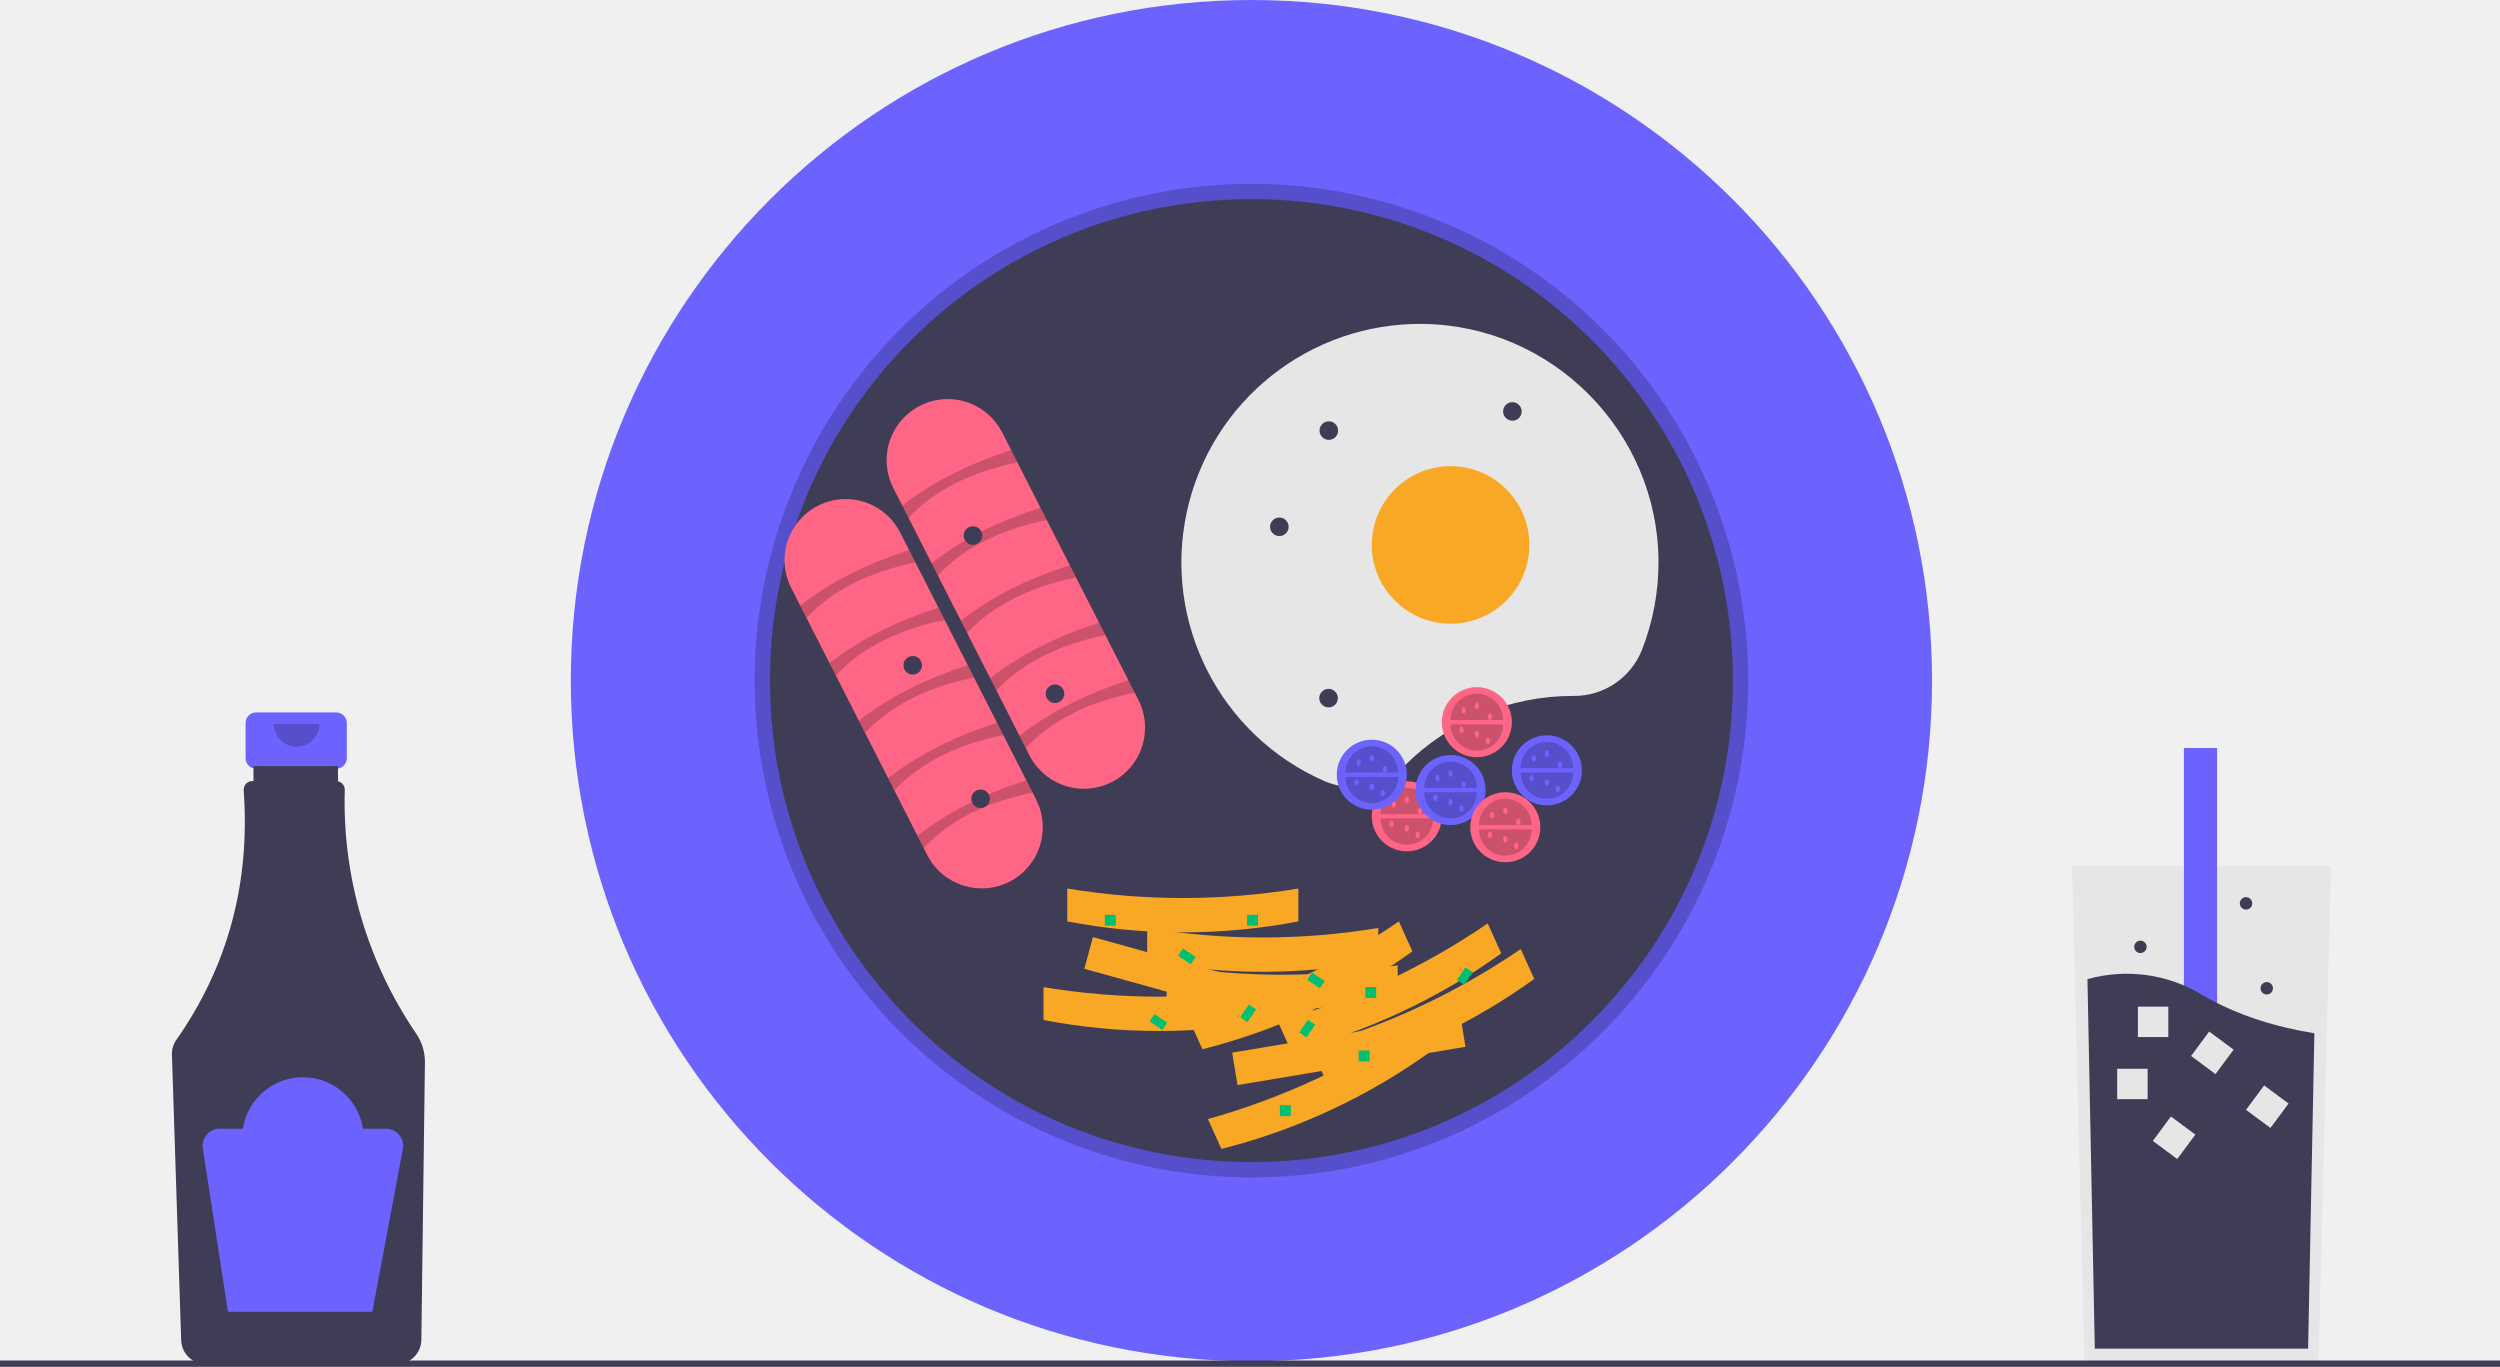
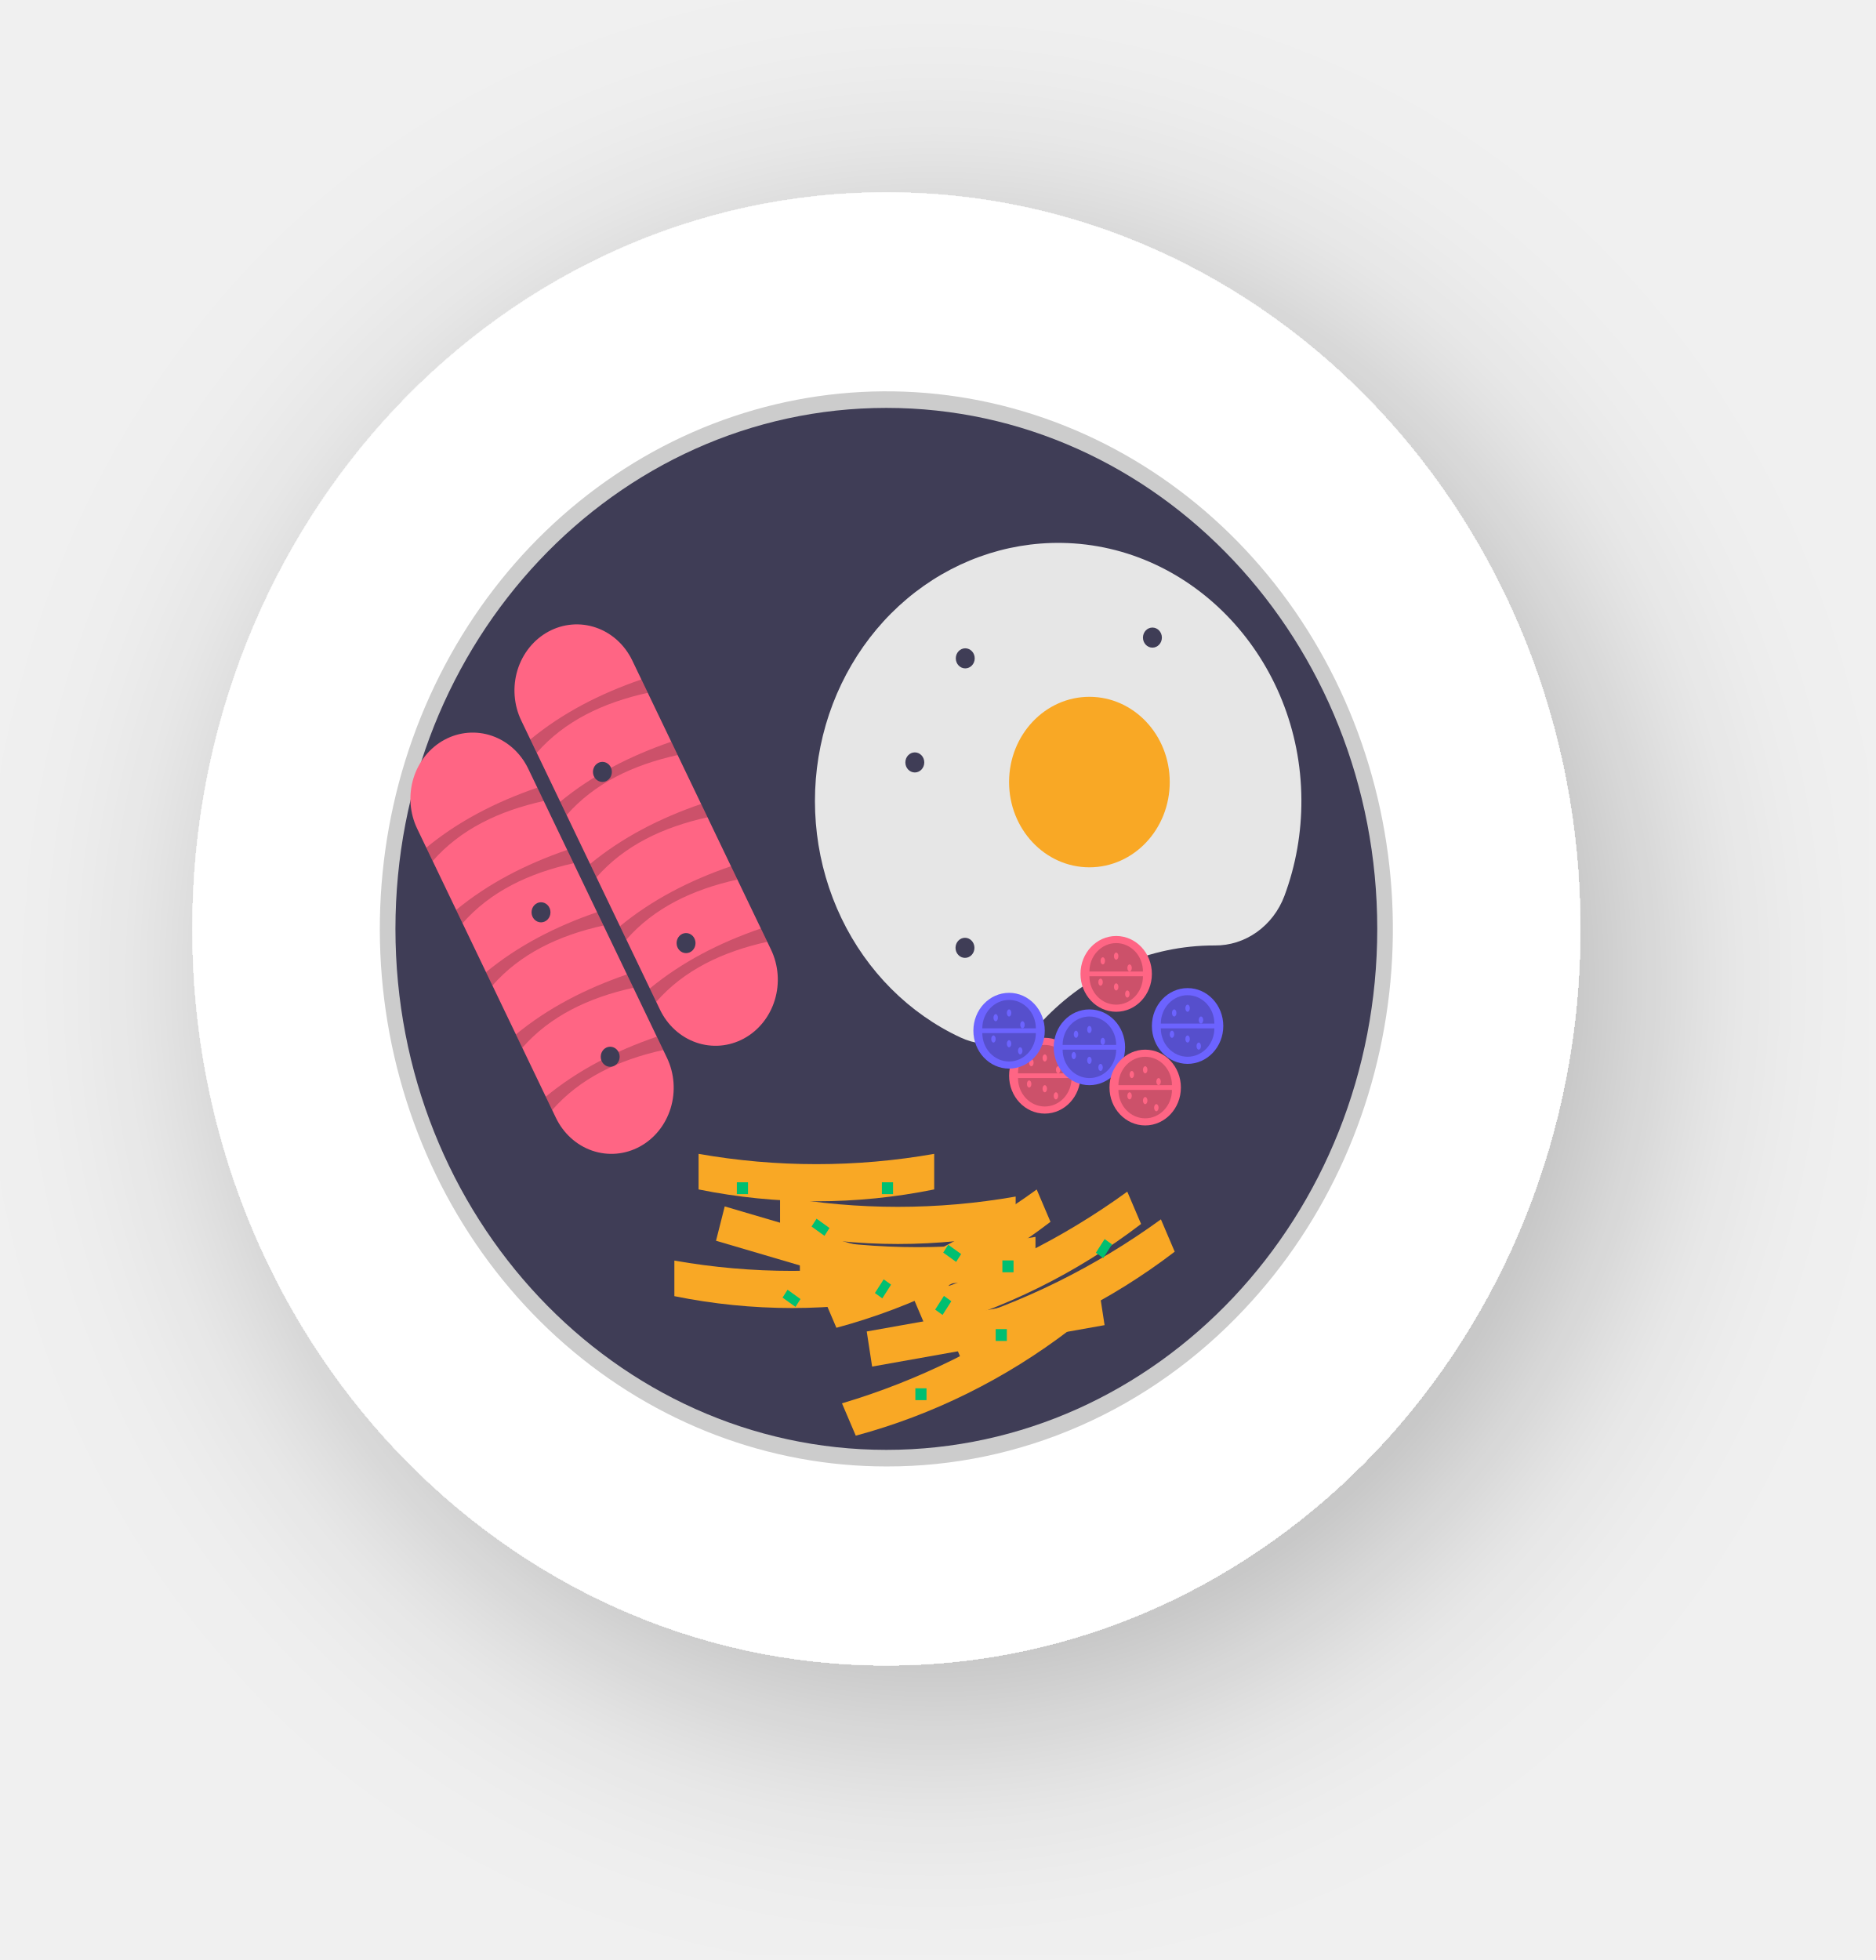
- <svg xmlns="http://www.w3.org/2000/svg" id="e8a6e089-f0a2-4336-8fc5-733c88302415" data-name="Layer 1" width="888" height="485.489" viewBox="0 0 888 485.489">
-   <path d="M275.412,460.3H246.993a3.768,3.768,0,0,0-3.768,3.768v12.474a3.768,3.768,0,0,0,3.768,3.768h4.709V499h19V480.31h4.709a3.768,3.768,0,0,0,3.768-3.768V464.068A3.768,3.768,0,0,0,275.412,460.3Z" transform="translate(-156 -207.2555)" fill="#6c63ff" />
-   <path d="M303.877,574.461a146.105,146.105,0,0,1-25.418-86.624,3.081,3.081,0,0,0-2.405-3.075V479.372H246.039v5.315h-.414a3.08,3.08,0,0,0-3.067,3.308q3.547,49.442-23.954,88.677a8.487,8.487,0,0,0-1.536,5.144l3.282,101.518a8.788,8.788,0,0,0,8.713,8.482h67.887a8.791,8.791,0,0,0,8.718-8.632l1.265-98.566A17.789,17.789,0,0,0,303.877,574.461Z" transform="translate(-156 -207.2555)" fill="#3f3d56" />
-   <path d="M269.488,464.365a8.129,8.129,0,0,1-16.258,0" transform="translate(-156 -207.2555)" opacity="0.2" />
-   <path d="M293.13,608.182h-8.221a21.576,21.576,0,0,0-42.649,0h-8.221a6.067,6.067,0,0,0-5.996,6.989l8.929,58.041h51.274l10.846-57.846A6.067,6.067,0,0,0,293.13,608.182Z" transform="translate(-156 -207.2555)" fill="#6c63ff" />
-   <polygon points="827.952 307.634 825.98 386.448 823.538 484.181 740.414 484.181 737.552 369.675 736 307.634 827.952 307.634" fill="#e6e6e6" />
-   <rect x="775.723" y="265.704" width="11.77" height="155.95" fill="#6c63ff" />
-   <path d="M978.067,574.275l-2.226,112.02H900.074l-2.608-131.244a51.634,51.634,0,0,1,40.827,5.615C950.952,568.154,965.173,572.184,978.067,574.275Z" transform="translate(-156 -207.2555)" fill="#3f3d56" />
-   <rect x="752.031" y="379.63" width="10.8" height="10.8" fill="#e6e6e6" />
-   <rect x="759.387" y="357.562" width="10.8" height="10.8" fill="#e6e6e6" />
-   <rect x="936.424" y="575.816" width="10.8" height="10.8" transform="translate(375.5752 -653.9211) rotate(36.56259)" fill="#e6e6e6" />
-   <rect x="955.937" y="594.951" width="10.8" height="10.8" transform="translate(390.8143 -661.7792) rotate(36.56259)" fill="#e6e6e6" />
-   <rect x="922.834" y="605.986" width="10.8" height="10.8" transform="translate(390.873 -639.8885) rotate(36.56259)" fill="#e6e6e6" />
-   <circle cx="805.148" cy="351.035" r="2.207" fill="#3f3d56" />
-   <circle cx="760.275" cy="336.323" r="2.207" fill="#3f3d56" />
-   <circle cx="797.792" cy="320.875" r="2.207" fill="#3f3d56" />
-   <circle cx="444.508" cy="241.754" r="241.754" fill="#6c63ff" />
-   <path d="M600.508,625.467a176.456,176.456,0,1,1,124.774-51.683A175.304,175.304,0,0,1,600.508,625.467Zm0-342.031c-91.298,0-165.574,74.276-165.574,165.574,0,91.298,74.276,165.574,165.574,165.574,91.298,0,165.574-74.277,165.574-165.574C766.082,357.711,691.806,283.435,600.508,283.435Z" transform="translate(-156 -207.2555)" opacity="0.2" />
-   <circle cx="444.508" cy="241.754" r="171.016" fill="#3f3d56" />
-   <path d="M473.327,380.627a21.704,21.704,0,1,1,38.681-19.698l48.316,94.878a21.704,21.704,0,1,1-38.681,19.698Z" transform="translate(-156 -207.2555)" fill="#ff6584" />
-   <path d="M478.717,391.21l-2.23-4.379c11.129-8.647,24.198-15.007,38.681-19.698l2.23,4.379C501.722,374.776,488.386,380.817,478.717,391.21Z" transform="translate(-156 -207.2555)" opacity="0.2" />
-   <path d="M489.123,411.645l-2.23-4.379c11.129-8.647,24.198-15.007,38.681-19.698l2.23,4.379C512.129,395.211,498.793,401.252,489.123,411.645Z" transform="translate(-156 -207.2555)" opacity="0.2" />
-   <path d="M499.53,432.081l-2.23-4.379c11.129-8.647,24.198-15.007,38.681-19.698l2.23,4.379C522.535,415.647,509.199,421.688,499.53,432.081Z" transform="translate(-156 -207.2555)" opacity="0.2" />
-   <path d="M509.936,452.516l-2.23-4.379c11.129-8.647,24.198-15.007,38.681-19.698l2.23,4.379C532.942,436.082,519.606,442.123,509.936,452.516Z" transform="translate(-156 -207.2555)" opacity="0.2" />
-   <path d="M520.343,472.951l-2.23-4.379c11.129-8.647,24.198-15.007,38.681-19.698l2.23,4.379C543.349,456.517,530.013,462.558,520.343,472.951Z" transform="translate(-156 -207.2555)" opacity="0.2" />
-   <path d="M437.079,416.146a21.704,21.704,0,1,1,38.681-19.698l48.316,94.878a21.704,21.704,0,0,1-38.681,19.698Z" transform="translate(-156 -207.2555)" fill="#ff6584" />
-   <path d="M442.468,426.729l-2.23-4.379c11.129-8.647,24.198-15.007,38.681-19.698l2.23,4.379C465.474,410.295,452.138,416.336,442.468,426.729Z" transform="translate(-156 -207.2555)" opacity="0.2" />
-   <path d="M452.875,447.164l-2.23-4.379c11.129-8.647,24.198-15.007,38.681-19.698l2.23,4.379C475.881,430.73,462.544,436.771,452.875,447.164Z" transform="translate(-156 -207.2555)" opacity="0.2" />
-   <path d="M463.281,467.6l-2.23-4.379c11.129-8.647,24.198-15.007,38.681-19.698l2.23,4.379C486.287,451.166,472.951,457.207,463.281,467.6Z" transform="translate(-156 -207.2555)" opacity="0.2" />
-   <path d="M473.688,488.035l-2.23-4.379c11.129-8.647,24.198-15.007,38.681-19.698l2.23,4.379C496.694,471.601,483.358,477.642,473.688,488.035Z" transform="translate(-156 -207.2555)" opacity="0.2" />
-   <path d="M484.095,508.47l-2.23-4.379c11.129-8.647,24.198-15.007,38.681-19.698l2.23,4.379C507.1,492.036,493.764,498.077,484.095,508.47Z" transform="translate(-156 -207.2555)" opacity="0.2" />
-   <path d="M714.778,454.451l.153 0a25.888,25.888,0,0,0,24.239-16.236,84.503,84.503,0,0,0,5.923-31.694c-.271-45.911-37.622-83.575-83.529-84.21a84.744,84.744,0,0,0-35.277,162.32,25.667,25.667,0,0,0,28.506-5.286A84.458,84.458,0,0,1,714.778,454.451Z" transform="translate(-156 -207.2555)" fill="#e6e6e6" />
-   <circle cx="515.246" cy="193.559" r="27.984" fill="#f9a825" />
-   <circle cx="454.426" cy="187.115" r="3.297" fill="#3f3d56" />
-   <circle cx="345.598" cy="190.225" r="3.297" fill="#3f3d56" />
-   <circle cx="471.996" cy="152.949" r="3.297" fill="#3f3d56" />
-   <circle cx="471.902" cy="247.973" r="3.297" fill="#3f3d56" />
-   <circle cx="537.199" cy="146.141" r="3.297" fill="#3f3d56" />
-   <circle cx="324.207" cy="236.313" r="3.297" fill="#3f3d56" />
-   <circle cx="348.305" cy="283.731" r="3.297" fill="#3f3d56" />
-   <circle cx="499.7" cy="289.949" r="12.438" fill="#ff6584" />
-   <path d="M665.028,497.982a9.328,9.328,0,0,1-18.656,0" transform="translate(-156 -207.2555)" opacity="0.2" />
-   <path d="M646.371,496.428a9.328,9.328,0,0,1,18.656,0" transform="translate(-156 -207.2555)" opacity="0.2" />
-   <ellipse cx="495.035" cy="285.674" rx="0.777" ry="1.166" fill="#ff6584" />
-   <ellipse cx="499.7" cy="284.119" rx="0.777" ry="1.166" fill="#ff6584" />
-   <ellipse cx="499.7" cy="294.225" rx="0.777" ry="1.166" fill="#ff6584" />
-   <ellipse cx="504.364" cy="288.006" rx="0.777" ry="1.166" fill="#ff6584" />
-   <ellipse cx="503.586" cy="296.557" rx="0.777" ry="1.166" fill="#ff6584" />
-   <ellipse cx="494.258" cy="292.67" rx="0.777" ry="1.166" fill="#ff6584" />
-   <circle cx="524.575" cy="256.524" r="12.438" fill="#ff6584" />
-   <path d="M689.903,464.556a9.328,9.328,0,0,1-18.656,0" transform="translate(-156 -207.2555)" opacity="0.2" />
-   <path d="M671.246,463.002a9.328,9.328,0,0,1,18.656,0" transform="translate(-156 -207.2555)" opacity="0.2" />
-   <ellipse cx="519.91" cy="252.248" rx="0.777" ry="1.166" fill="#ff6584" />
-   <ellipse cx="524.575" cy="250.693" rx="0.777" ry="1.166" fill="#ff6584" />
-   <ellipse cx="524.575" cy="260.799" rx="0.777" ry="1.166" fill="#ff6584" />
-   <ellipse cx="529.239" cy="254.58" rx="0.777" ry="1.166" fill="#ff6584" />
-   <ellipse cx="528.461" cy="263.131" rx="0.777" ry="1.166" fill="#ff6584" />
-   <ellipse cx="519.133" cy="259.244" rx="0.777" ry="1.166" fill="#ff6584" />
-   <circle cx="549.45" cy="273.625" r="12.438" fill="#6c63ff" />
-   <path d="M714.778,481.658a9.328,9.328,0,0,1-18.656,0" transform="translate(-156 -207.2555)" opacity="0.2" />
-   <path d="M696.121,480.103a9.328,9.328,0,0,1,18.656,0" transform="translate(-156 -207.2555)" opacity="0.2" />
-   <ellipse cx="544.785" cy="269.35" rx="0.777" ry="1.166" fill="#6c63ff" />
-   <ellipse cx="549.45" cy="267.795" rx="0.777" ry="1.166" fill="#6c63ff" />
-   <ellipse cx="549.45" cy="277.901" rx="0.777" ry="1.166" fill="#6c63ff" />
-   <ellipse cx="554.114" cy="271.682" rx="0.777" ry="1.166" fill="#6c63ff" />
-   <ellipse cx="553.336" cy="280.233" rx="0.777" ry="1.166" fill="#6c63ff" />
-   <ellipse cx="544.008" cy="276.346" rx="0.777" ry="1.166" fill="#6c63ff" />
-   <circle cx="487.262" cy="275.18" r="12.438" fill="#6c63ff" />
-   <path d="M652.59,483.213a9.328,9.328,0,0,1-18.656,0" transform="translate(-156 -207.2555)" opacity="0.2" />
-   <path d="M633.934,481.658a9.328,9.328,0,0,1,18.656,0" transform="translate(-156 -207.2555)" opacity="0.2" />
-   <ellipse cx="482.598" cy="270.904" rx="0.777" ry="1.166" fill="#6c63ff" />
-   <ellipse cx="487.262" cy="269.35" rx="0.777" ry="1.166" fill="#6c63ff" />
-   <ellipse cx="487.262" cy="279.455" rx="0.777" ry="1.166" fill="#6c63ff" />
-   <ellipse cx="491.926" cy="273.236" rx="0.777" ry="1.166" fill="#6c63ff" />
-   <ellipse cx="491.149" cy="281.787" rx="0.777" ry="1.166" fill="#6c63ff" />
-   <ellipse cx="481.821" cy="277.901" rx="0.777" ry="1.166" fill="#6c63ff" />
-   <circle cx="515.246" cy="280.621" r="12.438" fill="#6c63ff" />
-   <path d="M680.575,488.654a9.328,9.328,0,1,1-18.656,0" transform="translate(-156 -207.2555)" opacity="0.2" />
-   <path d="M661.918,487.099a9.328,9.328,0,1,1,18.656,0" transform="translate(-156 -207.2555)" opacity="0.2" />
-   <ellipse cx="510.582" cy="276.346" rx="0.777" ry="1.166" fill="#6c63ff" />
-   <ellipse cx="515.246" cy="274.791" rx="0.777" ry="1.166" fill="#6c63ff" />
-   <ellipse cx="515.246" cy="284.897" rx="0.777" ry="1.166" fill="#6c63ff" />
-   <ellipse cx="519.91" cy="278.678" rx="0.777" ry="1.166" fill="#6c63ff" />
-   <ellipse cx="519.133" cy="287.229" rx="0.777" ry="1.166" fill="#6c63ff" />
-   <ellipse cx="509.805" cy="283.342" rx="0.777" ry="1.166" fill="#6c63ff" />
-   <circle cx="534.68" cy="293.836" r="12.438" fill="#ff6584" />
-   <path d="M700.008,501.869a9.328,9.328,0,1,1-18.656,0" transform="translate(-156 -207.2555)" opacity="0.2" />
-   <path d="M681.352,500.314a9.328,9.328,0,1,1,18.656,0" transform="translate(-156 -207.2555)" opacity="0.2" />
-   <ellipse cx="530.016" cy="289.561" rx="0.777" ry="1.166" fill="#ff6584" />
-   <ellipse cx="534.68" cy="288.006" rx="0.777" ry="1.166" fill="#ff6584" />
-   <ellipse cx="534.68" cy="298.111" rx="0.777" ry="1.166" fill="#ff6584" />
-   <ellipse cx="539.344" cy="291.893" rx="0.777" ry="1.166" fill="#ff6584" />
-   <ellipse cx="538.567" cy="300.443" rx="0.777" ry="1.166" fill="#ff6584" />
-   <ellipse cx="529.239" cy="296.557" rx="0.777" ry="1.166" fill="#ff6584" />
-   <circle cx="374.734" cy="246.418" r="3.297" fill="#3f3d56" />
-   <polygon points="464.345 366.08 385.17 344.123 388.203 332.857 467.378 354.815 464.345 366.08" fill="#f9a825" />
-   <path d="M608.738,569.57a218.268,218.268,0,0,1-82.078,0V557.892a250.991,250.991,0,0,0,82.078,0Z" transform="translate(-156 -207.2555)" fill="#f9a825" />
-   <path d="M617.176,534.536a218.268,218.268,0,0,1-82.078,0V522.857a250.992,250.992,0,0,0,82.078,0Z" transform="translate(-156 -207.2555)" fill="#f9a825" />
-   <path d="M645.558,548.549a218.268,218.268,0,0,1-82.078,0v-11.678a250.992,250.992,0,0,0,82.078,0Z" transform="translate(-156 -207.2555)" fill="#f9a825" />
-   <path d="M652.462,561.785a218.268,218.268,0,0,1-82.078,0v-11.678a250.992,250.992,0,0,0,82.078,0Z" transform="translate(-156 -207.2555)" fill="#f9a825" />
-   <polygon points="520.531 371.824 439.554 385.426 437.676 373.904 518.652 360.302 520.531 371.824" fill="#f9a825" />
-   <path d="M664.435,580.577a219.97,219.97,0,0,1-74.58,34.784l-4.804-10.612a252.954,252.954,0,0,0,74.58-34.784Z" transform="translate(-156 -207.2555)" fill="#f9a825" />
-   <path d="M657.689,545.166a219.97,219.97,0,0,1-74.58,34.784l-4.804-10.612a252.954,252.954,0,0,0,74.58-34.784Z" transform="translate(-156 -207.2555)" fill="#f9a825" />
-   <path d="M689.243,545.872a219.97,219.97,0,0,1-74.58,34.784l-4.804-10.612a252.955,252.955,0,0,0,74.58-34.784Z" transform="translate(-156 -207.2555)" fill="#f9a825" />
-   <path d="M700.962,554.972a219.97,219.97,0,0,1-74.58,34.784L621.577,579.145a252.954,252.954,0,0,0,74.58-34.784Z" transform="translate(-156 -207.2555)" fill="#f9a825" />
-   <rect x="442.953" y="324.93" width="3.887" height="3.887" fill="#00bf71" />
-   <rect x="454.614" y="392.559" width="3.887" height="3.887" fill="#00bf71" />
-   <rect x="392.426" y="324.93" width="3.887" height="3.887" fill="#00bf71" />
-   <rect x="482.598" y="373.125" width="3.887" height="3.887" fill="#00bf71" />
-   <rect x="484.93" y="350.582" width="3.887" height="3.887" fill="#00bf71" />
-   <rect x="574.856" y="545.4" width="5.441" height="3.109" transform="translate(250.708 -437.1907) rotate(34.15572)" fill="#00bf71" />
-   <rect x="620.719" y="553.951" width="5.441" height="3.109" transform="translate(263.4195 -461.4654) rotate(34.15572)" fill="#00bf71" />
-   <rect x="564.75" y="568.721" width="5.441" height="3.109" transform="translate(262.058 -427.4946) rotate(34.15572)" fill="#00bf71" />
-   <rect x="596.621" y="565.611" width="5.441" height="3.109" transform="translate(1249.177 182.3778) rotate(124.1557)" fill="#00bf71" />
-   <rect x="617.61" y="571.053" width="5.441" height="3.109" transform="translate(1286.452 173.5061) rotate(124.1557)" fill="#00bf71" />
-   <rect x="673.578" y="552.396" width="5.441" height="3.109" transform="matrix(-0.56144, 0.82751, -0.82751, -0.56144, 1358.406, 98.06043)" fill="#00bf71" />
-   <rect y="483.248" width="888" height="2.241" fill="#3f3d56" />
+ <svg xmlns="http://www.w3.org/2000/svg" width="156" height="163" viewBox="0 0 156 163" fill="none">
+   <g filter="url(#filter0_d)">
+     <path d="M73.716 138.498C105.592 138.498 131.432 111.076 131.432 77.249C131.432 43.422 105.592 16 73.716 16C41.84 16 16 43.422 16 77.249C16 111.076 41.84 138.498 73.716 138.498Z" fill="white" />
+   </g>
+   <path opacity="0.2" d="M73.716 121.955C63.97 121.955 54.525 118.369 46.991 111.807C39.457 105.246 34.3 96.115 32.399 85.971C30.497 75.827 31.969 65.297 36.564 56.175C41.158 47.053 48.591 39.905 57.595 35.947C66.6 31.989 76.619 31.466 85.945 34.469C95.272 37.471 103.329 43.812 108.744 52.412C114.158 61.012 116.596 71.338 115.64 81.631C114.685 91.924 110.396 101.547 103.504 108.861C99.602 113.025 94.959 116.327 89.846 118.574C84.733 120.822 79.251 121.971 73.716 121.955ZM73.716 35.3C51.92 35.3 34.187 54.118 34.187 77.249C34.187 100.38 51.92 119.198 73.716 119.198C95.512 119.198 113.245 100.38 113.245 77.249C113.245 54.118 95.512 35.3 73.716 35.3Z" fill="black" />
+   <path d="M73.716 120.576C96.265 120.576 114.544 101.178 114.544 77.249C114.544 53.32 96.265 33.922 73.716 33.922C51.167 33.922 32.888 53.32 32.888 77.249C32.888 101.178 51.167 120.576 73.716 120.576Z" fill="#3F3D56" />
+   <path d="M43.353 59.924C43.044 59.281 42.856 58.579 42.803 57.858C42.749 57.138 42.829 56.413 43.039 55.726C43.25 55.039 43.586 54.402 44.028 53.853C44.47 53.303 45.01 52.852 45.617 52.524C46.223 52.196 46.885 51.998 47.564 51.942C48.243 51.885 48.925 51.972 49.573 52.196C50.22 52.419 50.82 52.776 51.337 53.246C51.854 53.716 52.279 54.289 52.588 54.934L64.123 78.971C64.432 79.615 64.619 80.317 64.673 81.037C64.727 81.758 64.647 82.482 64.436 83.169C64.226 83.857 63.89 84.493 63.448 85.043C63.006 85.592 62.466 86.044 61.859 86.372C61.252 86.7 60.591 86.897 59.912 86.954C59.233 87.01 58.55 86.924 57.903 86.7C57.256 86.476 56.656 86.119 56.139 85.65C55.621 85.18 55.196 84.606 54.888 83.962L43.353 59.924Z" fill="#FF6584" />
+   <path opacity="0.2" d="M44.64 62.605L44.107 61.496C46.764 59.305 49.884 57.694 53.342 56.505L53.874 57.615C50.132 58.442 46.948 59.972 44.64 62.605Z" fill="black" />
+   <path opacity="0.2" d="M47.124 67.783L46.592 66.673C49.249 64.483 52.369 62.871 55.826 61.683L56.359 62.792C52.617 63.619 49.433 65.15 47.124 67.783Z" fill="black" />
+   <path opacity="0.2" d="M49.609 72.96L49.076 71.851C51.733 69.66 54.853 68.049 58.311 66.86L58.843 67.969C55.101 68.796 51.917 70.327 49.609 72.96Z" fill="black" />
+   <path opacity="0.2" d="M52.093 78.137L51.561 77.028C54.218 74.837 57.338 73.226 60.795 72.037L61.328 73.147C57.585 73.974 54.402 75.504 52.093 78.137Z" fill="black" />
+   <path opacity="0.2" d="M54.578 83.315L54.045 82.205C56.702 80.015 59.822 78.403 63.28 77.215L63.812 78.324C60.07 79.151 56.886 80.682 54.578 83.315Z" fill="black" />
+   <path d="M34.699 68.923C34.39 68.28 34.203 67.578 34.149 66.857C34.095 66.137 34.176 65.412 34.386 64.725C34.596 64.038 34.932 63.401 35.374 62.852C35.816 62.303 36.356 61.851 36.963 61.523C37.57 61.195 38.231 60.998 38.91 60.941C39.589 60.885 40.272 60.971 40.919 61.195C41.566 61.419 42.166 61.776 42.683 62.245C43.2 62.715 43.626 63.288 43.934 63.933L55.469 87.97C56.091 89.27 56.201 90.778 55.776 92.163C55.35 93.549 54.424 94.699 53.2 95.36C51.977 96.022 50.556 96.141 49.249 95.691C47.943 95.241 46.859 94.259 46.234 92.961L34.699 68.923Z" fill="#FF6584" />
+   <path opacity="0.2" d="M35.986 71.604L35.453 70.495C38.11 68.304 41.23 66.693 44.688 65.504L45.221 66.614C41.478 67.441 38.294 68.971 35.986 71.604Z" fill="black" />
+   <path opacity="0.2" d="M38.47 76.781L37.938 75.672C40.595 73.481 43.715 71.87 47.173 70.681L47.705 71.791C43.963 72.618 40.779 74.148 38.47 76.781Z" fill="black" />
+   <path opacity="0.2" d="M40.955 81.959L40.422 80.85C43.079 78.659 46.199 77.047 49.657 75.859L50.189 76.968C46.447 77.795 43.263 79.326 40.955 81.959Z" fill="black" />
+   <path opacity="0.2" d="M43.439 87.136L42.907 86.027C45.564 83.836 48.684 82.225 52.142 81.036L52.674 82.146C48.931 82.973 45.748 84.503 43.439 87.136Z" fill="black" />
+   <path opacity="0.2" d="M45.924 92.314L45.391 91.204C48.048 89.013 51.168 87.402 54.626 86.214L55.158 87.323C51.416 88.15 48.232 89.68 45.924 92.314Z" fill="black" />
+   <path d="M100.997 78.628L101.033 78.628C102.275 78.639 103.492 78.252 104.524 77.518C105.557 76.785 106.357 75.738 106.82 74.514C107.773 71.959 108.253 69.233 108.234 66.484C108.169 54.853 99.252 45.31 88.292 45.15C83.625 45.08 79.078 46.726 75.423 49.807C71.769 52.889 69.23 57.217 68.239 62.058C67.248 66.899 67.864 71.954 69.984 76.368C72.104 80.781 75.597 84.281 79.87 86.274C81 86.805 82.254 86.961 83.468 86.722C84.683 86.483 85.801 85.86 86.676 84.935C88.552 82.933 90.784 81.344 93.242 80.262C95.7 79.18 98.335 78.624 100.997 78.628Z" fill="#E6E6E6" />
+   <path d="M90.604 72.129C94.294 72.129 97.285 68.954 97.285 65.039C97.285 61.123 94.294 57.949 90.604 57.949C86.914 57.949 83.923 61.123 83.923 65.039C83.923 68.954 86.914 72.129 90.604 72.129Z" fill="#F9A825" />
+   <path d="M76.084 64.241C76.519 64.241 76.871 63.867 76.871 63.406C76.871 62.945 76.519 62.571 76.084 62.571C75.649 62.571 75.297 62.945 75.297 63.406C75.297 63.867 75.649 64.241 76.084 64.241Z" fill="#3F3D56" />
+   <path d="M50.102 65.029C50.537 65.029 50.889 64.655 50.889 64.194C50.889 63.733 50.537 63.359 50.102 63.359C49.668 63.359 49.315 63.733 49.315 64.194C49.315 64.655 49.668 65.029 50.102 65.029Z" fill="#3F3D56" />
+   <path d="M80.278 55.585C80.713 55.585 81.066 55.211 81.066 54.75C81.066 54.289 80.713 53.915 80.278 53.915C79.844 53.915 79.492 54.289 79.492 54.75C79.492 55.211 79.844 55.585 80.278 55.585Z" fill="#3F3D56" />
+   <path d="M80.256 79.66C80.691 79.66 81.043 79.286 81.043 78.825C81.043 78.363 80.691 77.989 80.256 77.989C79.822 77.989 79.469 78.363 79.469 78.825C79.469 79.286 79.822 79.66 80.256 79.66Z" fill="#3F3D56" />
+   <path d="M95.845 53.86C96.28 53.86 96.632 53.486 96.632 53.025C96.632 52.564 96.28 52.19 95.845 52.19C95.41 52.19 95.058 52.564 95.058 53.025C95.058 53.486 95.41 53.86 95.845 53.86Z" fill="#3F3D56" />
+   <path d="M44.995 76.706C45.43 76.706 45.782 76.332 45.782 75.871C45.782 75.409 45.43 75.035 44.995 75.035C44.561 75.035 44.208 75.409 44.208 75.871C44.208 76.332 44.561 76.706 44.995 76.706Z" fill="#3F3D56" />
+   <path d="M50.748 88.719C51.183 88.719 51.536 88.345 51.536 87.884C51.536 87.423 51.183 87.049 50.748 87.049C50.314 87.049 49.962 87.423 49.962 87.884C49.962 88.345 50.314 88.719 50.748 88.719Z" fill="#3F3D56" />
+   <path d="M86.892 92.611C88.532 92.611 89.862 91.2 89.862 89.459C89.862 87.719 88.532 86.308 86.892 86.308C85.252 86.308 83.923 87.719 83.923 89.459C83.923 91.2 85.252 92.611 86.892 92.611Z" fill="#FF6584" />
+   <path opacity="0.2" d="M89.119 89.656C89.119 90.283 88.885 90.884 88.467 91.328C88.049 91.771 87.483 92.02 86.892 92.02C86.302 92.02 85.735 91.771 85.318 91.328C84.9 90.884 84.665 90.283 84.665 89.656" fill="black" />
+   <path opacity="0.2" d="M84.665 89.263C84.665 88.636 84.9 88.035 85.318 87.591C85.735 87.148 86.302 86.899 86.892 86.899C87.483 86.899 88.049 87.148 88.467 87.591C88.885 88.035 89.119 88.636 89.119 89.263" fill="black" />
+   <path d="M85.779 88.672C85.881 88.672 85.964 88.539 85.964 88.376C85.964 88.213 85.881 88.081 85.779 88.081C85.676 88.081 85.593 88.213 85.593 88.376C85.593 88.539 85.676 88.672 85.779 88.672Z" fill="#FF6584" />
+   <path d="M86.892 88.278C86.995 88.278 87.078 88.146 87.078 87.982C87.078 87.819 86.995 87.687 86.892 87.687C86.79 87.687 86.707 87.819 86.707 87.982C86.707 88.146 86.79 88.278 86.892 88.278Z" fill="#FF6584" />
+   <path d="M86.892 90.838C86.995 90.838 87.078 90.706 87.078 90.543C87.078 90.38 86.995 90.247 86.892 90.247C86.79 90.247 86.707 90.38 86.707 90.543C86.707 90.706 86.79 90.838 86.892 90.838Z" fill="#FF6584" />
+   <path d="M88.006 89.263C88.108 89.263 88.191 89.13 88.191 88.967C88.191 88.804 88.108 88.672 88.006 88.672C87.903 88.672 87.82 88.804 87.82 88.967C87.82 89.13 87.903 89.263 88.006 89.263Z" fill="#FF6584" />
+   <path d="M87.82 91.429C87.923 91.429 88.006 91.297 88.006 91.134C88.006 90.97 87.923 90.838 87.82 90.838C87.718 90.838 87.635 90.97 87.635 91.134C87.635 91.297 87.718 91.429 87.82 91.429Z" fill="#FF6584" />
+   <path d="M85.593 90.444C85.696 90.444 85.779 90.312 85.779 90.149C85.779 89.986 85.696 89.853 85.593 89.853C85.491 89.853 85.408 89.986 85.408 90.149C85.408 90.312 85.491 90.444 85.593 90.444Z" fill="#FF6584" />
+   <path d="M92.831 84.142C94.471 84.142 95.8 82.731 95.8 80.991C95.8 79.251 94.471 77.84 92.831 77.84C91.191 77.84 89.862 79.251 89.862 80.991C89.862 82.731 91.191 84.142 92.831 84.142Z" fill="#FF6584" />
+   <path opacity="0.2" d="M95.058 81.188C95.058 81.815 94.823 82.416 94.406 82.859C93.988 83.302 93.422 83.551 92.831 83.551C92.24 83.551 91.674 83.302 91.256 82.859C90.839 82.416 90.604 81.815 90.604 81.188" fill="black" />
+   <path opacity="0.2" d="M90.604 80.794C90.604 80.167 90.839 79.566 91.256 79.123C91.674 78.68 92.24 78.431 92.831 78.431C93.422 78.431 93.988 78.68 94.406 79.123C94.823 79.566 95.058 80.167 95.058 80.794" fill="black" />
+   <path d="M91.718 80.203C91.82 80.203 91.903 80.071 91.903 79.908C91.903 79.745 91.82 79.612 91.718 79.612C91.615 79.612 91.532 79.745 91.532 79.908C91.532 80.071 91.615 80.203 91.718 80.203Z" fill="#FF6584" />
+   <path d="M92.831 79.809C92.933 79.809 93.016 79.677 93.016 79.514C93.016 79.351 92.933 79.219 92.831 79.219C92.728 79.219 92.645 79.351 92.645 79.514C92.645 79.677 92.728 79.809 92.831 79.809Z" fill="#FF6584" />
+   <path d="M92.831 82.37C92.933 82.37 93.016 82.237 93.016 82.074C93.016 81.911 92.933 81.779 92.831 81.779C92.728 81.779 92.645 81.911 92.645 82.074C92.645 82.237 92.728 82.37 92.831 82.37Z" fill="#FF6584" />
+   <path d="M93.945 80.794C94.047 80.794 94.13 80.662 94.13 80.499C94.13 80.335 94.047 80.203 93.945 80.203C93.842 80.203 93.759 80.335 93.759 80.499C93.759 80.662 93.842 80.794 93.945 80.794Z" fill="#FF6584" />
+   <path d="M93.759 82.96C93.861 82.96 93.945 82.828 93.945 82.665C93.945 82.502 93.861 82.37 93.759 82.37C93.656 82.37 93.573 82.502 93.573 82.665C93.573 82.828 93.656 82.96 93.759 82.96Z" fill="#FF6584" />
+   <path d="M91.532 81.976C91.634 81.976 91.718 81.843 91.718 81.68C91.718 81.517 91.634 81.385 91.532 81.385C91.429 81.385 91.346 81.517 91.346 81.68C91.346 81.843 91.429 81.976 91.532 81.976Z" fill="#FF6584" />
+   <path d="M98.77 88.475C100.41 88.475 101.739 87.064 101.739 85.324C101.739 83.583 100.41 82.173 98.77 82.173C97.13 82.173 95.8 83.583 95.8 85.324C95.8 87.064 97.13 88.475 98.77 88.475Z" fill="#6C63FF" />
+   <path opacity="0.2" d="M100.997 85.521C100.997 86.147 100.762 86.749 100.344 87.192C99.927 87.635 99.36 87.884 98.77 87.884C98.179 87.884 97.612 87.635 97.195 87.192C96.777 86.749 96.543 86.147 96.543 85.521" fill="black" />
+   <path opacity="0.2" d="M96.543 85.127C96.543 84.5 96.777 83.899 97.195 83.456C97.612 83.012 98.179 82.763 98.77 82.763C99.36 82.763 99.927 83.012 100.344 83.456C100.762 83.899 100.997 84.5 100.997 85.127" fill="black" />
+   <path d="M97.656 84.536C97.759 84.536 97.842 84.404 97.842 84.24C97.842 84.077 97.759 83.945 97.656 83.945C97.554 83.945 97.471 84.077 97.471 84.24C97.471 84.404 97.554 84.536 97.656 84.536Z" fill="#6C63FF" />
+   <path d="M98.77 84.142C98.872 84.142 98.955 84.01 98.955 83.847C98.955 83.683 98.872 83.551 98.77 83.551C98.667 83.551 98.584 83.683 98.584 83.847C98.584 84.01 98.667 84.142 98.77 84.142Z" fill="#6C63FF" />
+   <path d="M98.77 86.702C98.872 86.702 98.955 86.57 98.955 86.407C98.955 86.244 98.872 86.112 98.77 86.112C98.667 86.112 98.584 86.244 98.584 86.407C98.584 86.57 98.667 86.702 98.77 86.702Z" fill="#6C63FF" />
+   <path d="M99.883 85.127C99.986 85.127 100.069 84.994 100.069 84.831C100.069 84.668 99.986 84.536 99.883 84.536C99.781 84.536 99.698 84.668 99.698 84.831C99.698 84.994 99.781 85.127 99.883 85.127Z" fill="#6C63FF" />
+   <path d="M99.698 87.293C99.8 87.293 99.883 87.161 99.883 86.998C99.883 86.835 99.8 86.702 99.698 86.702C99.595 86.702 99.512 86.835 99.512 86.998C99.512 87.161 99.595 87.293 99.698 87.293Z" fill="#6C63FF" />
+   <path d="M97.471 86.308C97.573 86.308 97.656 86.176 97.656 86.013C97.656 85.85 97.573 85.718 97.471 85.718C97.368 85.718 97.285 85.85 97.285 86.013C97.285 86.176 97.368 86.308 97.471 86.308Z" fill="#6C63FF" />
+   <path d="M83.923 88.869C85.563 88.869 86.892 87.458 86.892 85.718C86.892 83.977 85.563 82.567 83.923 82.567C82.283 82.567 80.954 83.977 80.954 85.718C80.954 87.458 82.283 88.869 83.923 88.869Z" fill="#6C63FF" />
+   <path opacity="0.2" d="M86.15 85.915C86.15 86.541 85.915 87.142 85.498 87.586C85.08 88.029 84.514 88.278 83.923 88.278C83.332 88.278 82.766 88.029 82.348 87.586C81.931 87.142 81.696 86.541 81.696 85.915" fill="black" />
+   <path opacity="0.2" d="M81.696 85.521C81.696 84.894 81.931 84.293 82.348 83.85C82.766 83.406 83.332 83.157 83.923 83.157C84.514 83.157 85.08 83.406 85.498 83.85C85.915 84.293 86.15 84.894 86.15 85.521" fill="black" />
+   <path d="M82.81 84.93C82.912 84.93 82.995 84.798 82.995 84.634C82.995 84.471 82.912 84.339 82.81 84.339C82.707 84.339 82.624 84.471 82.624 84.634C82.624 84.798 82.707 84.93 82.81 84.93Z" fill="#6C63FF" />
+   <path d="M83.923 84.536C84.026 84.536 84.109 84.404 84.109 84.24C84.109 84.077 84.026 83.945 83.923 83.945C83.821 83.945 83.737 84.077 83.737 84.24C83.737 84.404 83.821 84.536 83.923 84.536Z" fill="#6C63FF" />
+   <path d="M83.923 87.096C84.026 87.096 84.109 86.964 84.109 86.801C84.109 86.638 84.026 86.505 83.923 86.505C83.821 86.505 83.737 86.638 83.737 86.801C83.737 86.964 83.821 87.096 83.923 87.096Z" fill="#6C63FF" />
+   <path d="M85.037 85.521C85.139 85.521 85.222 85.388 85.222 85.225C85.222 85.062 85.139 84.93 85.037 84.93C84.934 84.93 84.851 85.062 84.851 85.225C84.851 85.388 84.934 85.521 85.037 85.521Z" fill="#6C63FF" />
+   <path d="M84.851 87.687C84.954 87.687 85.037 87.555 85.037 87.392C85.037 87.228 84.954 87.096 84.851 87.096C84.749 87.096 84.665 87.228 84.665 87.392C84.665 87.555 84.749 87.687 84.851 87.687Z" fill="#6C63FF" />
+   <path d="M82.624 86.702C82.726 86.702 82.809 86.57 82.809 86.407C82.809 86.244 82.726 86.112 82.624 86.112C82.521 86.112 82.438 86.244 82.438 86.407C82.438 86.57 82.521 86.702 82.624 86.702Z" fill="#6C63FF" />
+   <path d="M90.604 90.247C92.244 90.247 93.573 88.836 93.573 87.096C93.573 85.356 92.244 83.945 90.604 83.945C88.964 83.945 87.635 85.356 87.635 87.096C87.635 88.836 88.964 90.247 90.604 90.247Z" fill="#6C63FF" />
+   <path opacity="0.2" d="M92.831 87.293C92.831 87.604 92.773 87.911 92.662 88.198C92.55 88.484 92.385 88.745 92.179 88.964C91.972 89.184 91.726 89.358 91.456 89.477C91.186 89.595 90.897 89.656 90.604 89.656C90.312 89.656 90.022 89.595 89.752 89.477C89.482 89.358 89.236 89.184 89.029 88.964C88.823 88.745 88.658 88.484 88.546 88.198C88.435 87.911 88.377 87.604 88.377 87.293" fill="black" />
+   <path opacity="0.2" d="M88.377 86.899C88.377 86.589 88.435 86.281 88.546 85.995C88.658 85.708 88.823 85.448 89.029 85.228C89.236 85.009 89.482 84.835 89.752 84.716C90.022 84.597 90.312 84.536 90.604 84.536C90.897 84.536 91.186 84.597 91.456 84.716C91.726 84.835 91.972 85.009 92.179 85.228C92.385 85.448 92.55 85.708 92.662 85.995C92.773 86.281 92.831 86.589 92.831 86.899" fill="black" />
+   <path d="M89.49 86.308C89.593 86.308 89.676 86.176 89.676 86.013C89.676 85.85 89.593 85.718 89.49 85.718C89.388 85.718 89.305 85.85 89.305 86.013C89.305 86.176 89.388 86.308 89.49 86.308Z" fill="#6C63FF" />
+   <path d="M90.604 85.915C90.707 85.915 90.79 85.782 90.79 85.619C90.79 85.456 90.707 85.324 90.604 85.324C90.501 85.324 90.418 85.456 90.418 85.619C90.418 85.782 90.501 85.915 90.604 85.915Z" fill="#6C63FF" />
+   <path d="M90.604 88.475C90.707 88.475 90.79 88.343 90.79 88.179C90.79 88.016 90.707 87.884 90.604 87.884C90.501 87.884 90.418 88.016 90.418 88.179C90.418 88.343 90.501 88.475 90.604 88.475Z" fill="#6C63FF" />
+   <path d="M91.718 86.899C91.82 86.899 91.903 86.767 91.903 86.604C91.903 86.441 91.82 86.308 91.718 86.308C91.615 86.308 91.532 86.441 91.532 86.604C91.532 86.767 91.615 86.899 91.718 86.899Z" fill="#6C63FF" />
+   <path d="M91.532 89.066C91.634 89.066 91.718 88.933 91.718 88.77C91.718 88.607 91.634 88.475 91.532 88.475C91.429 88.475 91.346 88.607 91.346 88.77C91.346 88.933 91.429 89.066 91.532 89.066Z" fill="#6C63FF" />
+   <path d="M89.305 88.081C89.407 88.081 89.49 87.949 89.49 87.785C89.49 87.622 89.407 87.49 89.305 87.49C89.203 87.49 89.119 87.622 89.119 87.785C89.119 87.949 89.203 88.081 89.305 88.081Z" fill="#6C63FF" />
+   <path d="M95.243 93.595C96.883 93.595 98.213 92.184 98.213 90.444C98.213 88.704 96.883 87.293 95.243 87.293C93.604 87.293 92.274 88.704 92.274 90.444C92.274 92.184 93.604 93.595 95.243 93.595Z" fill="#FF6584" />
+   <path opacity="0.2" d="M97.471 90.641C97.471 91.268 97.236 91.869 96.818 92.312C96.401 92.755 95.834 93.004 95.244 93.004C94.653 93.004 94.087 92.755 93.669 92.312C93.251 91.869 93.017 91.268 93.017 90.641" fill="black" />
+   <path opacity="0.2" d="M93.017 90.247C93.017 89.621 93.251 89.019 93.669 88.576C94.087 88.133 94.653 87.884 95.244 87.884C95.834 87.884 96.401 88.133 96.818 88.576C97.236 89.019 97.471 89.621 97.471 90.247" fill="black" />
+   <path d="M94.13 89.656C94.233 89.656 94.316 89.524 94.316 89.361C94.316 89.198 94.233 89.066 94.13 89.066C94.028 89.066 93.945 89.198 93.945 89.361C93.945 89.524 94.028 89.656 94.13 89.656Z" fill="#FF6584" />
+   <path d="M95.244 89.263C95.346 89.263 95.429 89.13 95.429 88.967C95.429 88.804 95.346 88.672 95.244 88.672C95.141 88.672 95.058 88.804 95.058 88.967C95.058 89.13 95.141 89.263 95.244 89.263Z" fill="#FF6584" />
+   <path d="M95.244 91.823C95.346 91.823 95.429 91.691 95.429 91.527C95.429 91.364 95.346 91.232 95.244 91.232C95.141 91.232 95.058 91.364 95.058 91.527C95.058 91.691 95.141 91.823 95.244 91.823Z" fill="#FF6584" />
+   <path d="M96.357 90.247C96.46 90.247 96.543 90.115 96.543 89.952C96.543 89.789 96.46 89.656 96.357 89.656C96.254 89.656 96.171 89.789 96.171 89.952C96.171 90.115 96.254 90.247 96.357 90.247Z" fill="#FF6584" />
+   <path d="M96.171 92.414C96.274 92.414 96.357 92.281 96.357 92.118C96.357 91.955 96.274 91.823 96.171 91.823C96.069 91.823 95.986 91.955 95.986 92.118C95.986 92.281 96.069 92.414 96.171 92.414Z" fill="#FF6584" />
+   <path d="M93.945 91.429C94.047 91.429 94.13 91.297 94.13 91.134C94.13 90.97 94.047 90.838 93.945 90.838C93.842 90.838 93.759 90.97 93.759 91.134C93.759 91.297 93.842 91.429 93.945 91.429Z" fill="#FF6584" />
+   <path d="M57.058 79.266C57.493 79.266 57.845 78.892 57.845 78.431C57.845 77.969 57.493 77.596 57.058 77.596C56.624 77.596 56.271 77.969 56.271 78.431C56.271 78.892 56.624 79.266 57.058 79.266Z" fill="#3F3D56" />
+   <path d="M78.452 108.747L59.55 103.185L60.274 100.33L79.176 105.893L78.452 108.747Z" fill="#F9A825" />
+   <path d="M75.681 107.793C69.208 109.108 62.559 109.108 56.086 107.793V104.835C62.573 105.976 69.193 105.976 75.681 104.835V107.793Z" fill="#F9A825" />
+   <path d="M77.695 98.917C71.222 100.232 64.573 100.232 58.1 98.917V95.959C64.588 97.1 71.208 97.1 77.695 95.959V98.917Z" fill="#F9A825" />
+   <path d="M84.471 102.468C77.998 103.783 71.349 103.783 64.876 102.468V99.509C71.364 100.65 77.984 100.65 84.471 99.509V102.468Z" fill="#F9A825" />
+   <path d="M86.119 105.821C79.646 107.136 72.997 107.136 66.524 105.821V102.862C73.012 104.003 79.632 104.003 86.119 102.862V105.821Z" fill="#F9A825" />
+   <path d="M91.866 110.203L72.533 113.649L72.085 110.73L91.417 107.283L91.866 110.203Z" fill="#F9A825" />
+   <path d="M88.978 110.582C83.618 114.682 77.577 117.672 71.173 119.395L70.026 116.706C76.374 114.82 82.389 111.843 87.831 107.894L88.978 110.582Z" fill="#F9A825" />
+   <path d="M87.367 101.611C82.007 105.711 75.967 108.7 69.562 110.423L68.415 107.735C74.764 105.848 80.778 102.871 86.22 98.922L87.367 101.611Z" fill="#F9A825" />
+   <path d="M94.901 101.789C89.541 105.889 83.5 108.879 77.095 110.602L75.948 107.914C82.297 106.027 88.312 103.05 93.754 99.101L94.901 101.789Z" fill="#F9A825" />
+   <path d="M97.698 104.095C92.338 108.195 86.298 111.185 79.893 112.908L78.746 110.219C85.095 108.333 91.109 105.356 96.551 101.406L97.698 104.095Z" fill="#F9A825" />
+   <path d="M74.273 98.322H73.345V99.307H74.273V98.322Z" fill="#00BF71" />
+   <path d="M77.056 115.456H76.129V116.441H77.056V115.456Z" fill="#00BF71" />
+   <path d="M62.21 98.322H61.282V99.307H62.21V98.322Z" fill="#00BF71" />
+   <path d="M83.737 110.532H82.81V111.517H83.737V110.532Z" fill="#00BF71" />
+   <path d="M84.294 104.821H83.366V105.806H84.294V104.821Z" fill="#00BF71" />
+   <path d="M68.987 102.125L67.912 101.351L67.495 102.003L68.57 102.777L68.987 102.125Z" fill="#00BF71" />
+   <path d="M79.937 104.291L78.862 103.517L78.445 104.169L79.52 104.943L79.937 104.291Z" fill="#00BF71" />
+   <path d="M66.575 108.033L65.5 107.259L65.083 107.911L66.158 108.685L66.575 108.033Z" fill="#00BF71" />
+   <path d="M73.38 107.976L74.109 106.835L73.495 106.393L72.766 107.533L73.38 107.976Z" fill="#00BF71" />
+   <path d="M78.391 109.354L79.12 108.214L78.506 107.771L77.776 108.912L78.391 109.354Z" fill="#00BF71" />
+   <path d="M91.754 104.628L92.483 103.487L91.869 103.045L91.14 104.185L91.754 104.628Z" fill="#00BF71" />
+   <defs>
+     <filter id="filter0_d" x="0" y="0" width="155.432" height="162.498" filterUnits="userSpaceOnUse" color-interpolation-filters="sRGB">
+       <feFlood flood-opacity="0" result="BackgroundImageFix" />
+       <feColorMatrix in="SourceAlpha" type="matrix" values="0 0 0 0 0 0 0 0 0 0 0 0 0 0 0 0 0 0 127 0" result="hardAlpha" />
+       <feOffset dx="4" dy="4" />
+       <feGaussianBlur stdDeviation="10" />
+       <feComposite in2="hardAlpha" operator="out" />
+       <feColorMatrix type="matrix" values="0 0 0 0 0 0 0 0 0 0 0 0 0 0 0 0 0 0 0.25 0" />
+       <feBlend mode="normal" in2="BackgroundImageFix" result="effect1_dropShadow" />
+       <feBlend mode="normal" in="SourceGraphic" in2="effect1_dropShadow" result="shape" />
+     </filter>
+   </defs>
</svg>
